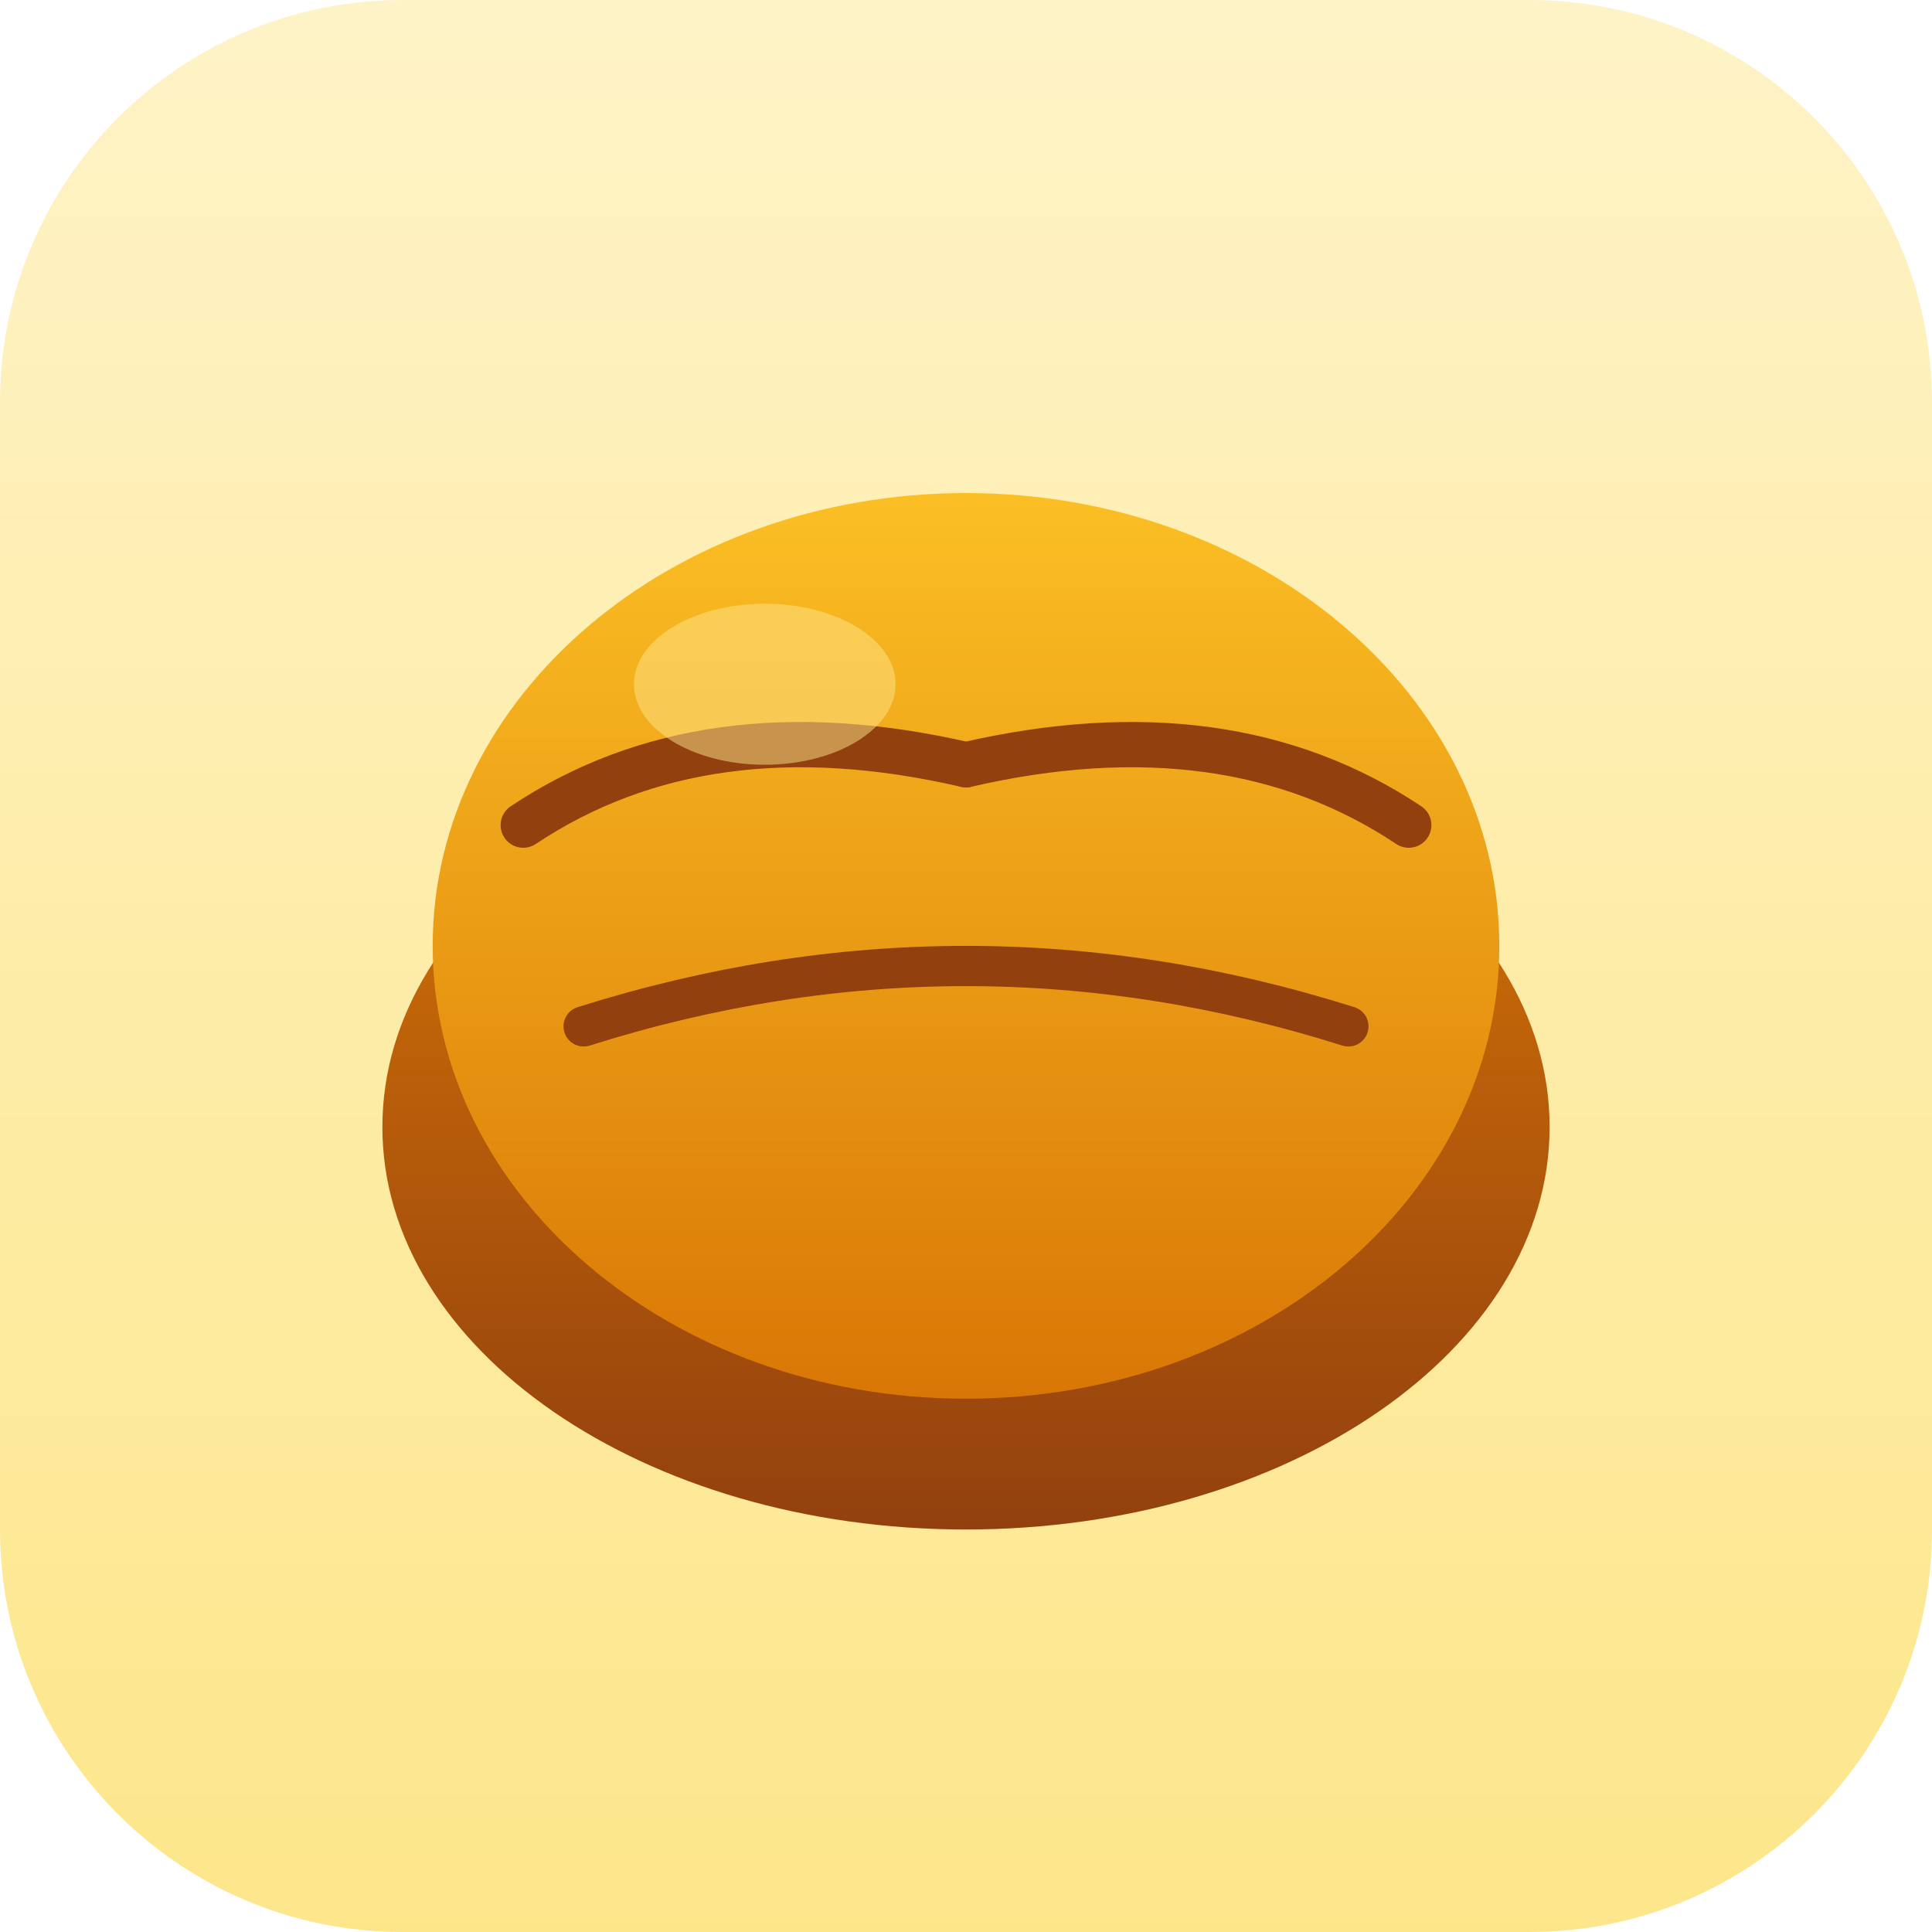
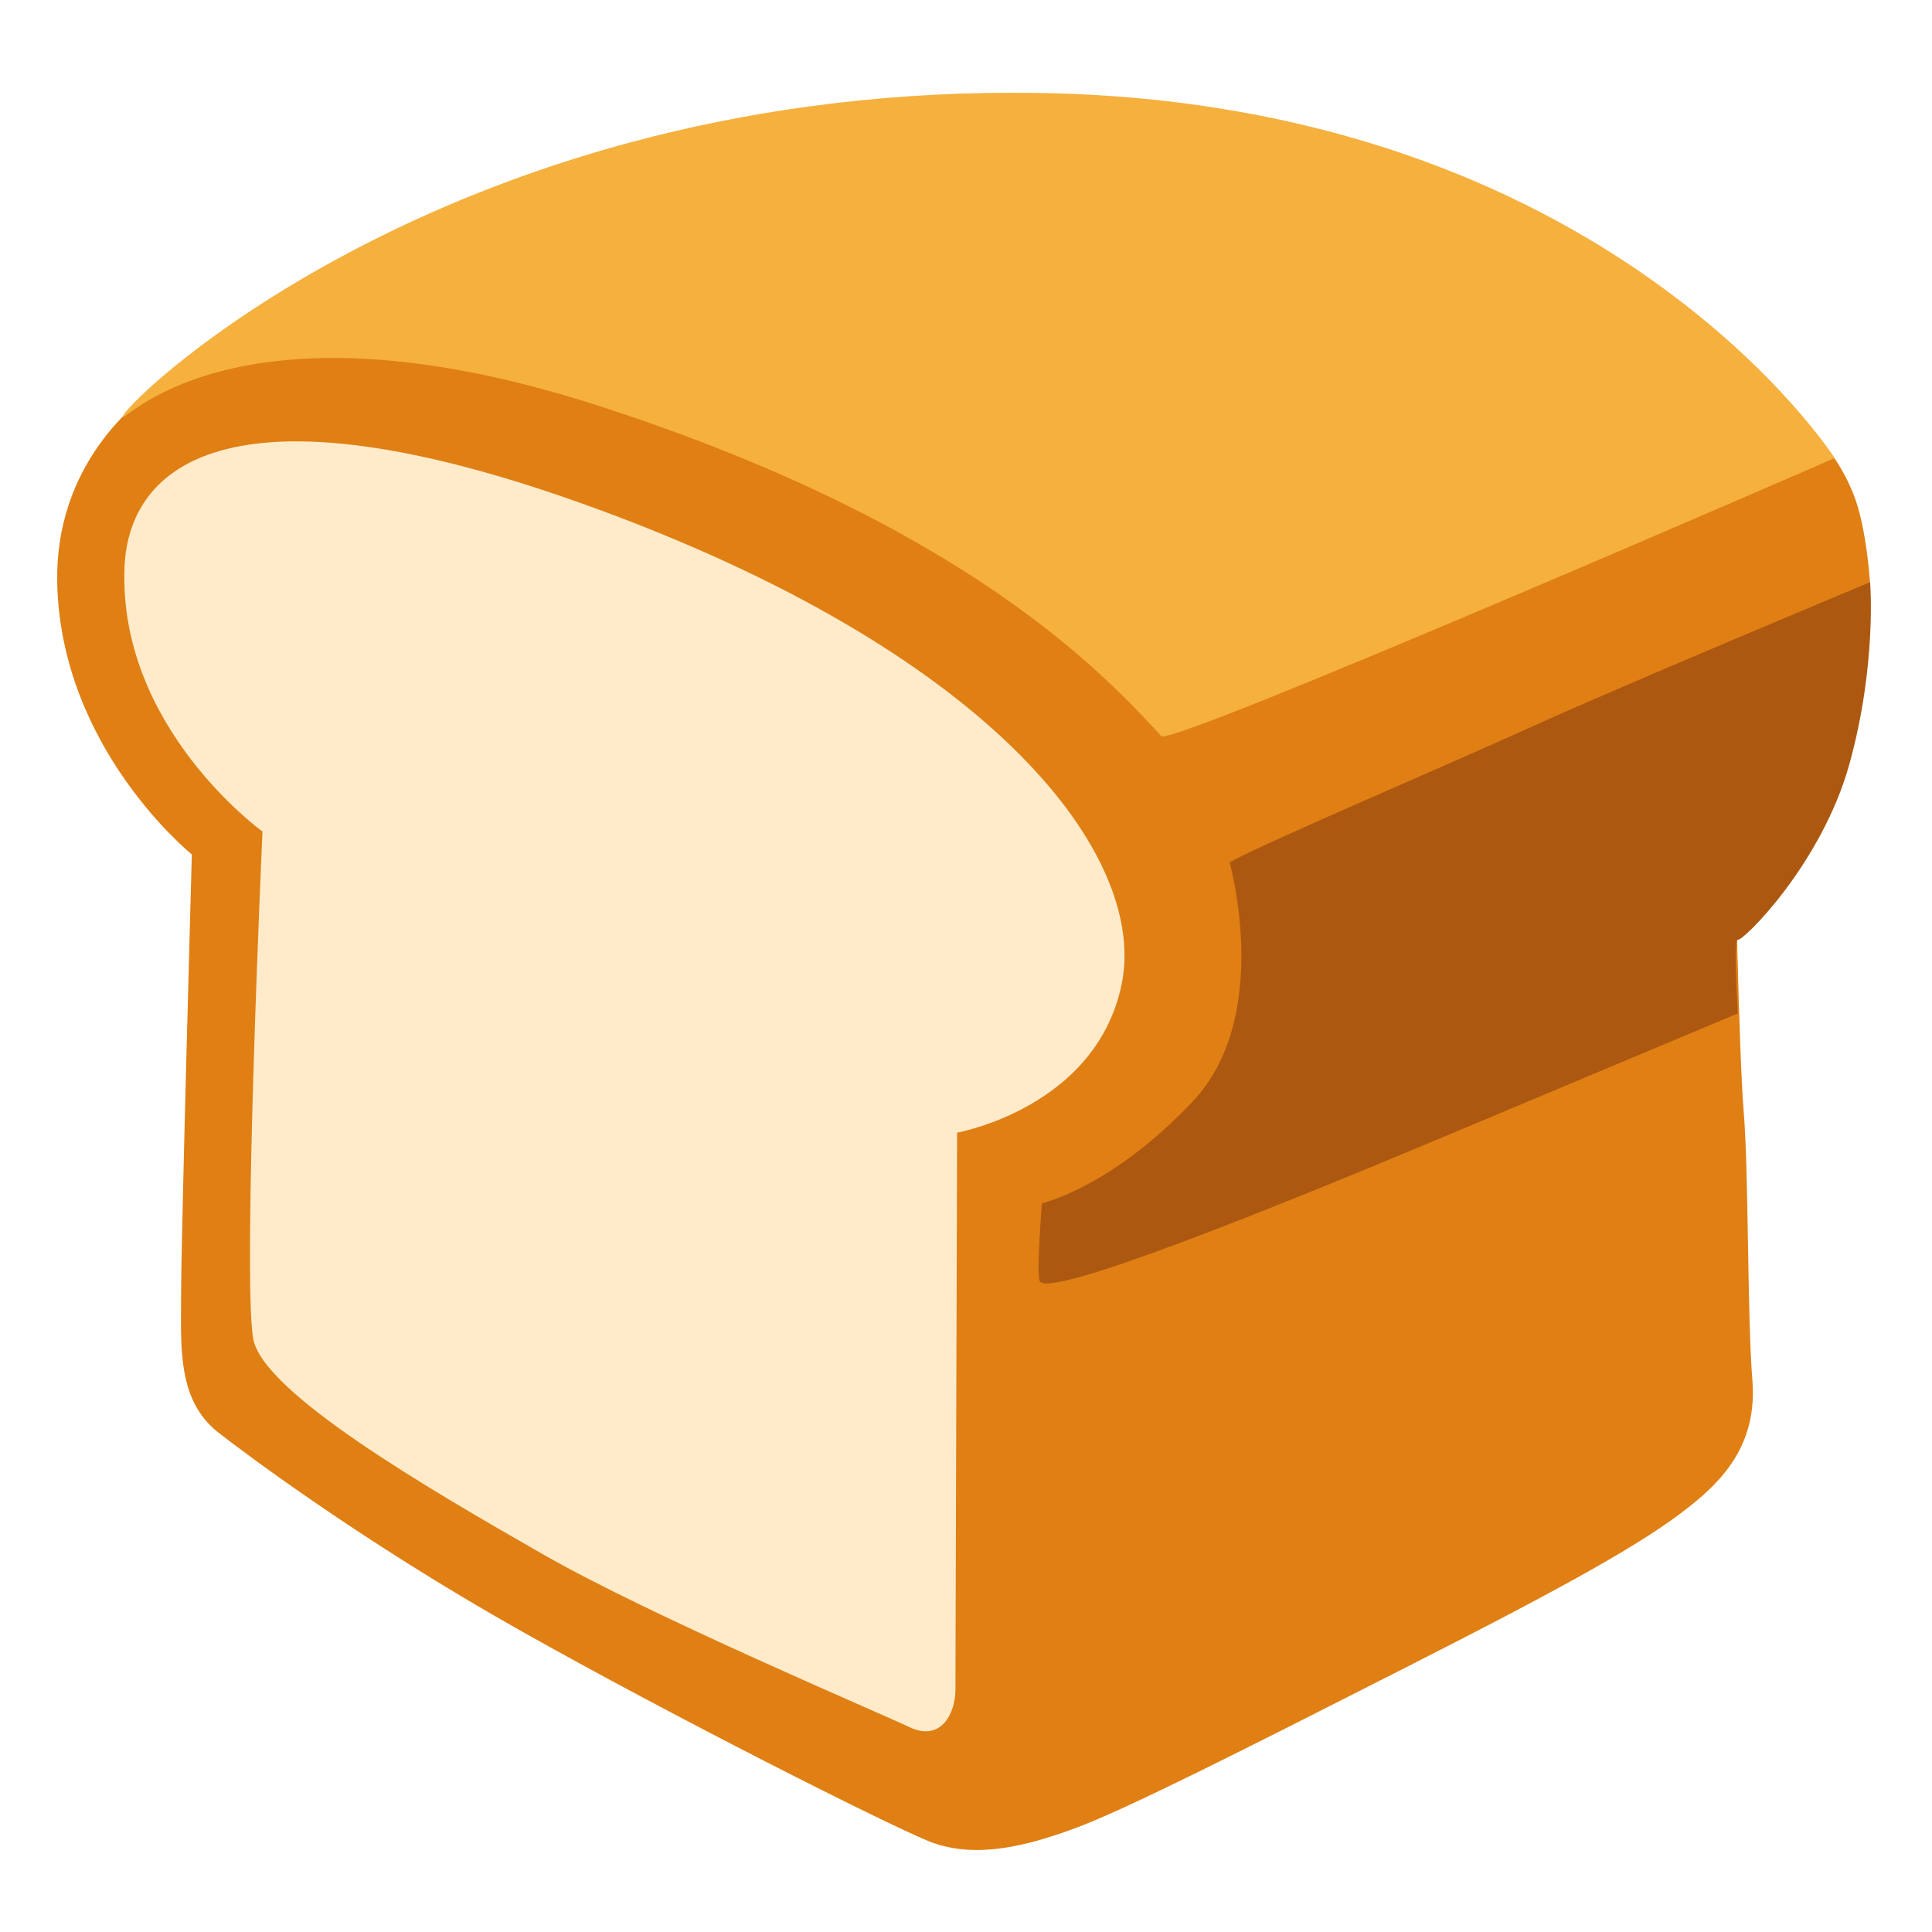
- <svg xmlns="http://www.w3.org/2000/svg" viewBox="0 0 192 192">
-   <defs>
-     <linearGradient id="bg" x1="0%" y1="0%" x2="0%" y2="100%">
-       <stop offset="0%" style="stop-color:#fef3c7" />
-       <stop offset="100%" style="stop-color:#fde68a" />
-     </linearGradient>
-     <linearGradient id="crust" x1="0%" y1="0%" x2="0%" y2="100%">
-       <stop offset="0%" style="stop-color:#d97706" />
-       <stop offset="100%" style="stop-color:#92400e" />
-     </linearGradient>
-     <linearGradient id="top" x1="0%" y1="0%" x2="0%" y2="100%">
-       <stop offset="0%" style="stop-color:#fbbf24" />
-       <stop offset="100%" style="stop-color:#d97706" />
-     </linearGradient>
-   </defs>
-   <rect width="192" height="192" rx="40" fill="url(#bg)" />
-   <ellipse cx="96" cy="112" rx="58" ry="40" fill="url(#crust)" />
-   <ellipse cx="96" cy="94" rx="53" ry="45" fill="url(#top)" />
-   <path d="M52 82 Q70 70, 96 76" stroke="#92400e" stroke-width="4.5" fill="none" stroke-linecap="round" />
-   <path d="M96 76 Q122 70, 140 82" stroke="#92400e" stroke-width="4.5" fill="none" stroke-linecap="round" />
-   <path d="M58 102 Q96 90, 134 102" stroke="#92400e" stroke-width="4" fill="none" stroke-linecap="round" />
-   <ellipse cx="76" cy="68" rx="13" ry="8" fill="#fde68a" opacity="0.5" />
+ <svg xmlns="http://www.w3.org/2000/svg" width="800px" height="800px" viewBox="0 0 128 128" aria-hidden="true" role="img" class="iconify iconify--noto" preserveAspectRatio="xMidYMid meet">
+   <path d="M12.71 56.61s-.71 25.48-.71 29s-.31 7.14 2.48 9.31c1.69 1.32 9.48 7.18 19.87 13.04s24.27 12.83 27.12 14c2.85 1.17 6.11.52 9.77-.84c3.35-1.24 10.84-5.03 21.73-10.56s15.9-8.32 18.94-10.73c2.3-1.82 4.52-4.19 4.19-8.38c-.34-4.19-.24-13.71-.57-17.73c-.34-4.02-.6-18.73-.6-18.73l8.96-16.45s-.22-3.43-1-5.55c-1.16-3.16-3.31-4.86-3.31-4.86L48.91 15.74s-36.07 8.52-38.07 9.68c-2 1.16-7.19 5.47-7.05 13.15c.21 11.03 8.92 18.04 8.92 18.04z" fill="#e07f14" />
+   <path d="M17.39 55.09s-1.33 29.35-.62 33.58c.59 3.54 11.4 9.85 19.28 14.35c7.1 4.06 22.15 10.43 24.21 11.41c2.06.98 3.04-.87 3.04-2.5s.11-36.89.11-36.89s9.16-1.63 10.89-9.77s-7.57-21.02-32.49-30.7c-25.72-9.97-33.26-4.18-33.56 3c-.43 10.64 9.14 17.52 9.14 17.52z" fill="#ffebca" />
+   <path d="M81.46 57.13s2.9 10.21-2.45 15.86c-5.42 5.72-9.98 6.73-9.98 6.73s-.37 4.61-.15 5.15c.51 1.27 16.53-5.26 26.62-9.49l19.64-8.24s-.33-4.99 0-4.88s5.53-4.99 7.38-11.61c1.84-6.62 1.38-12.08 1.38-12.08s-16.63 6.94-22.42 9.58c-5.54 2.52-17.5 7.6-20.02 8.98z" fill="#ac5811" />
+   <path d="M76.94 48.77c.66.72 44.61-18.42 44.61-18.42S106.58 6.8 68.93 6.16C30.42 5.5 8.62 26.29 8.16 27.55c-.36.98 6.96-8.59 31.48-.67s33.68 17.97 37.3 21.89z" fill="#f5b03e" />
</svg>
